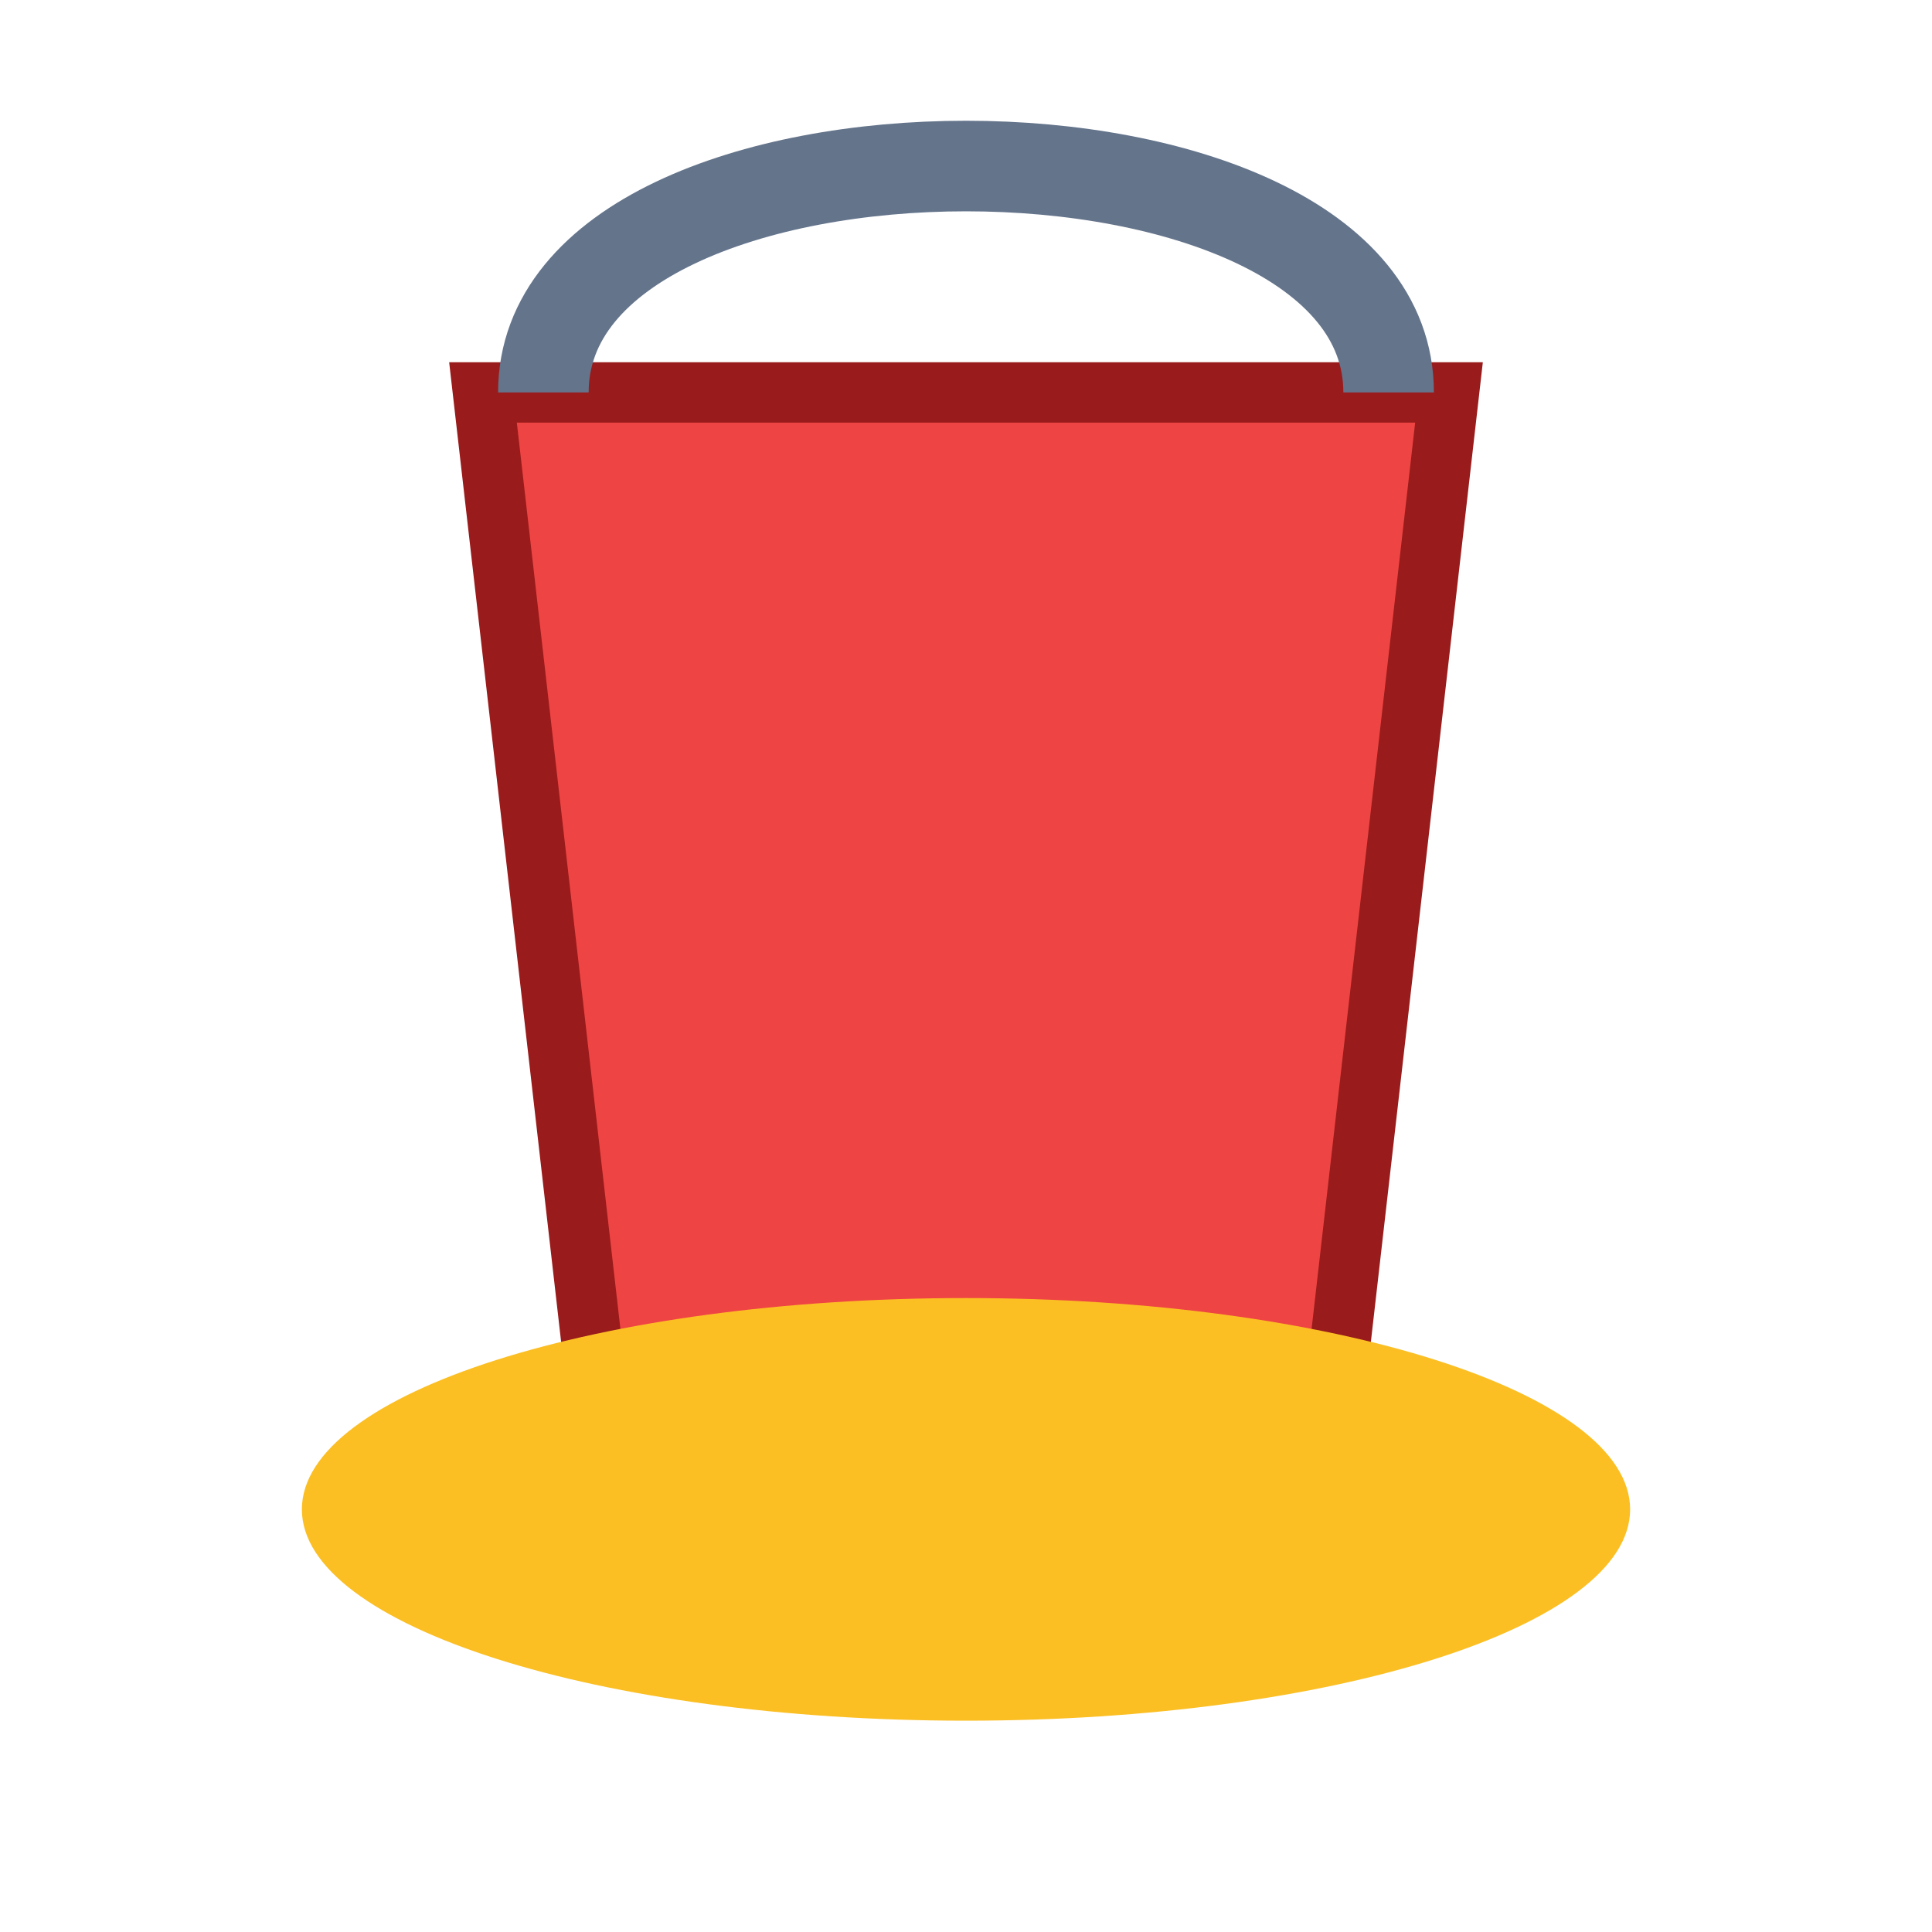
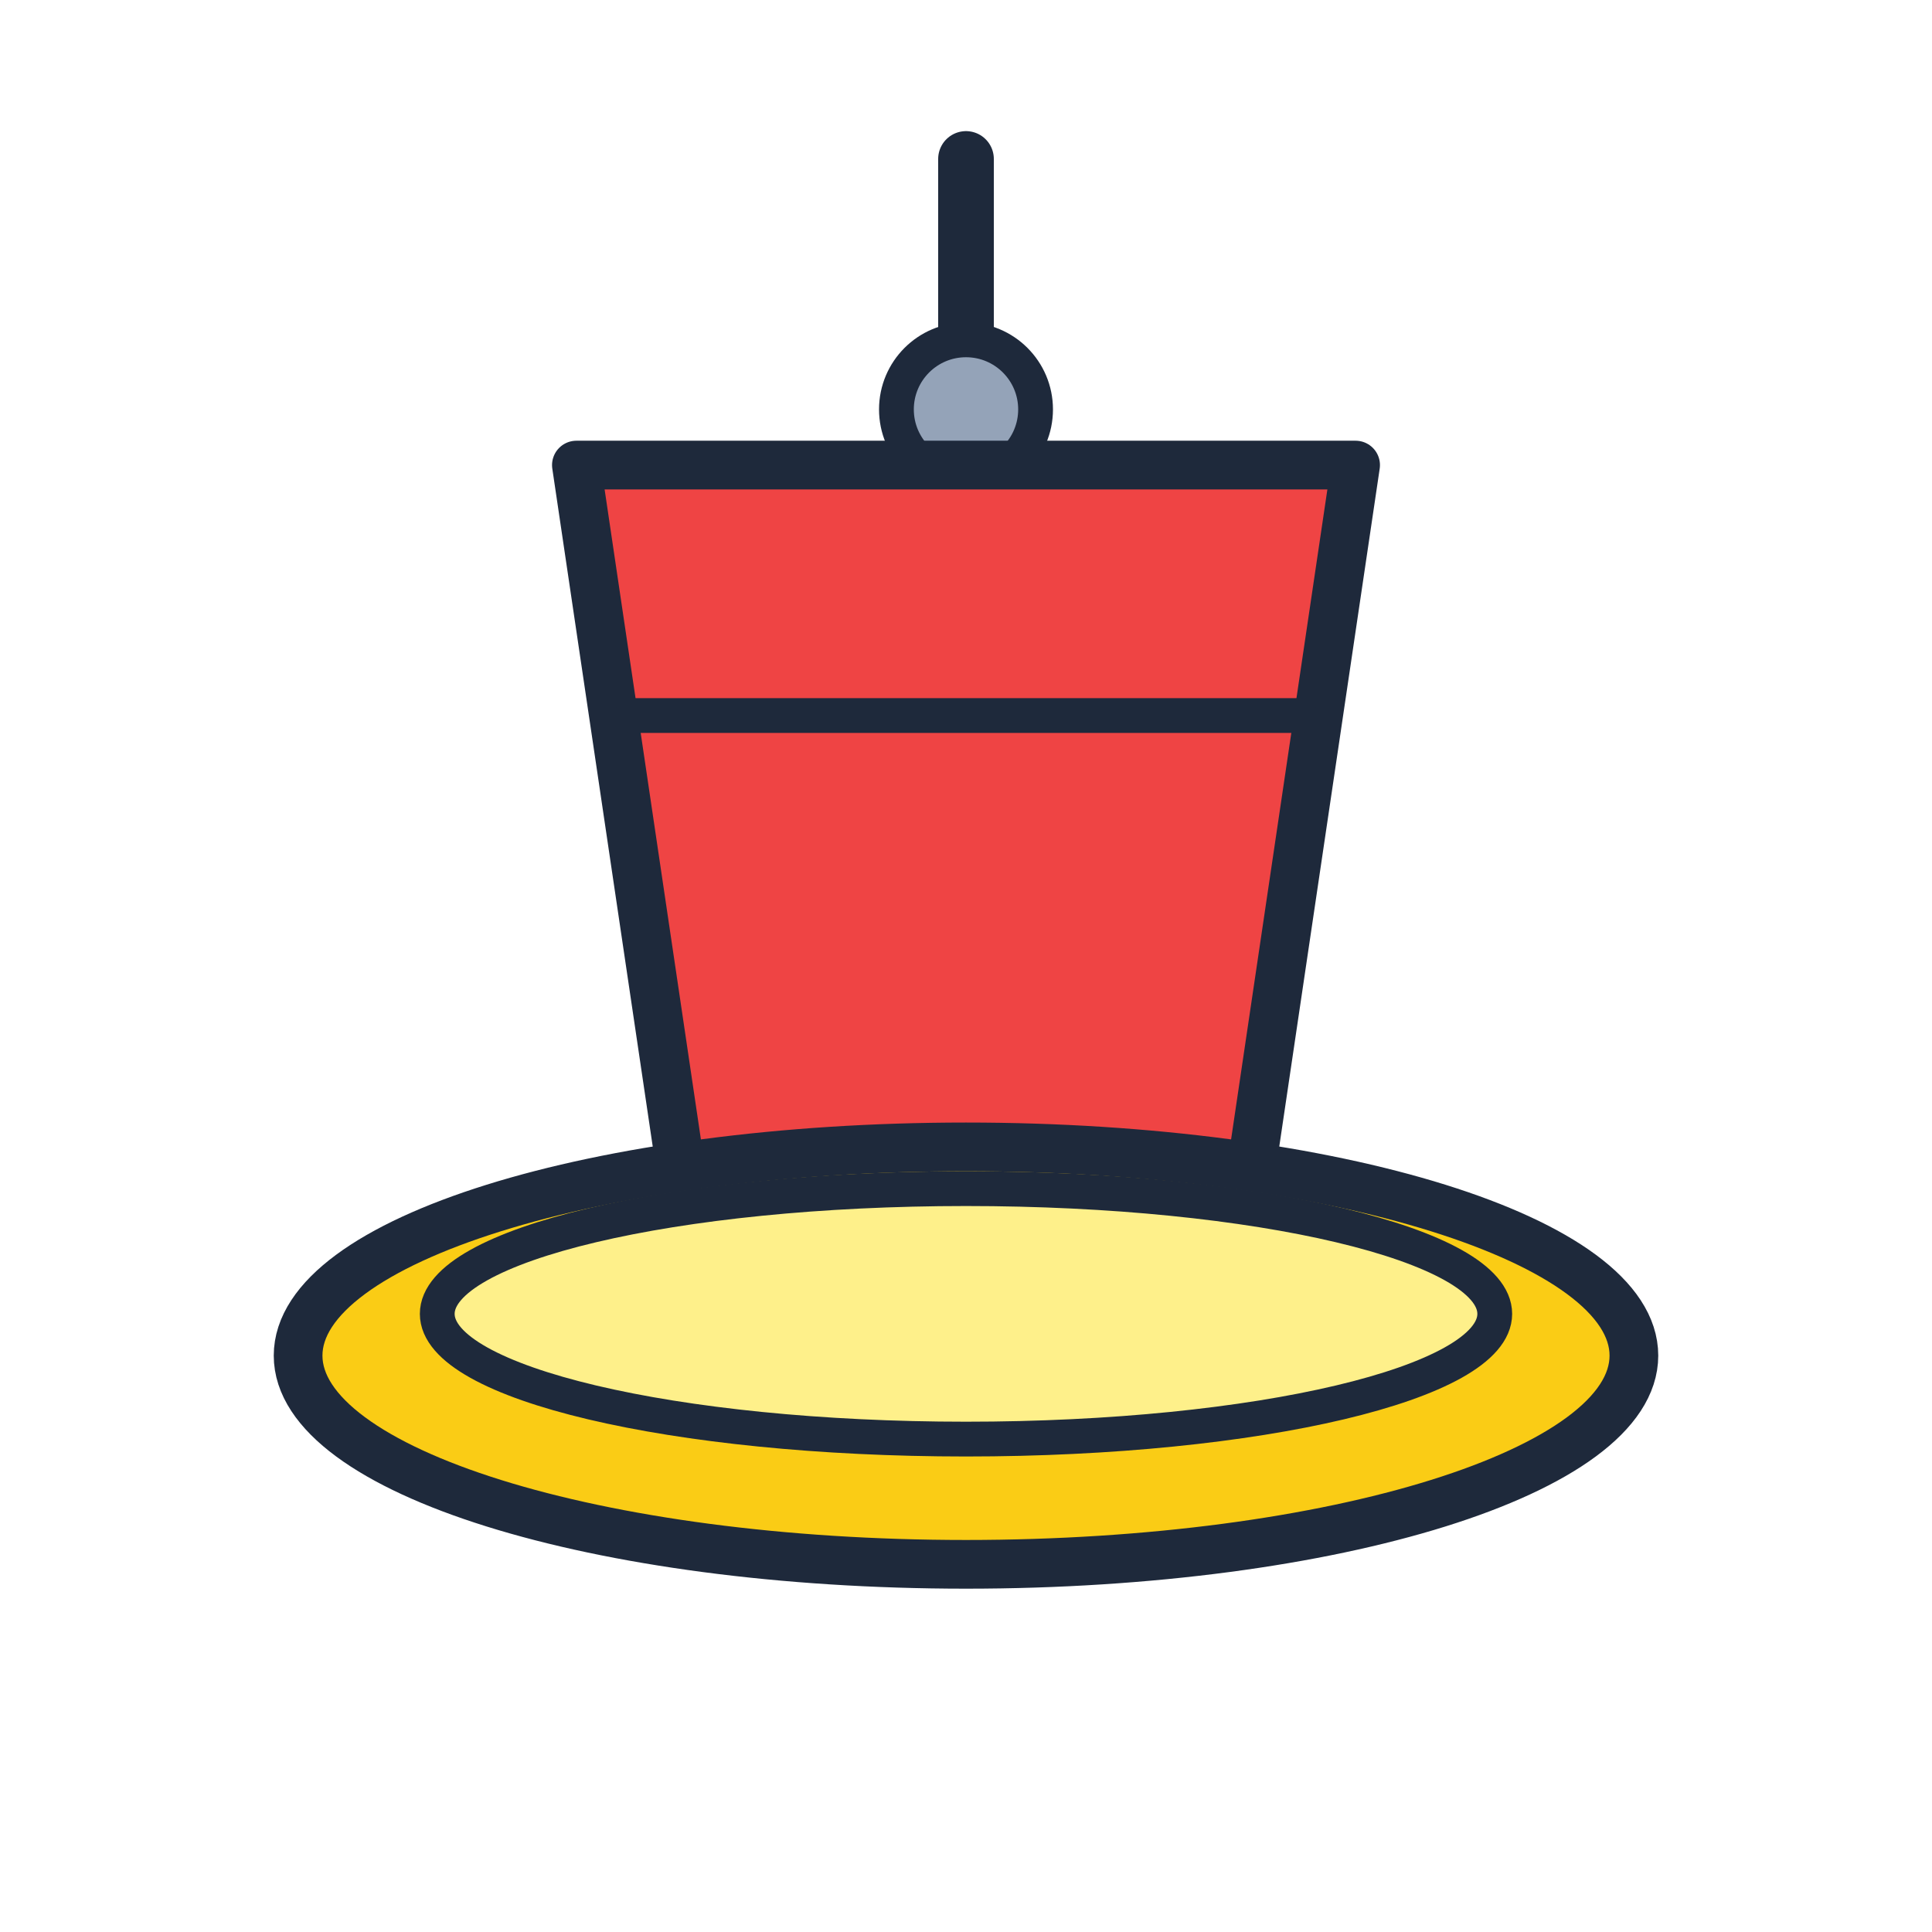
<svg xmlns="http://www.w3.org/2000/svg" viewBox="0 0 128 128" width="128" height="128">
-   <polygon points="32,26 96,26 88,96 40,96" fill="#EF4444" stroke="#991B1B" stroke-width="4" />
-   <path d="M36 26 C36 6, 92 6, 92 26" stroke="#64748B" stroke-width="6" fill="none" />
-   <ellipse cx="64" cy="100" rx="44" ry="14" fill="#FBBF24" />
+   <g data-normalized="1" transform="translate(5, 5) scale(0.921875)" stroke-linecap="round" stroke-linejoin="round">
+     <line x1="64" y1="6" x2="64" y2="24" stroke="#1E293B" stroke-width="4" />
+     <circle cx="64" cy="24" r="5" fill="#94A3B8" stroke="#1E293B" stroke-width="2.5" />
+     <polygon points="36,28 92,28 84,82 44,82" fill="#EF4444" stroke="#1E293B" stroke-width="3.5" />
+     <line x1="40" y1="46" x2="88" y2="46" stroke="#1E293B" stroke-width="2.5" />
+     <ellipse cx="64" cy="92" rx="48" ry="15" fill="#FACC15" stroke="#1E293B" stroke-width="3.5" />
+     <ellipse cx="64" cy="89" rx="38" ry="9" fill="#FEF08A" stroke="#1E293B" stroke-width="2.5" />
+   </g>
</svg>
